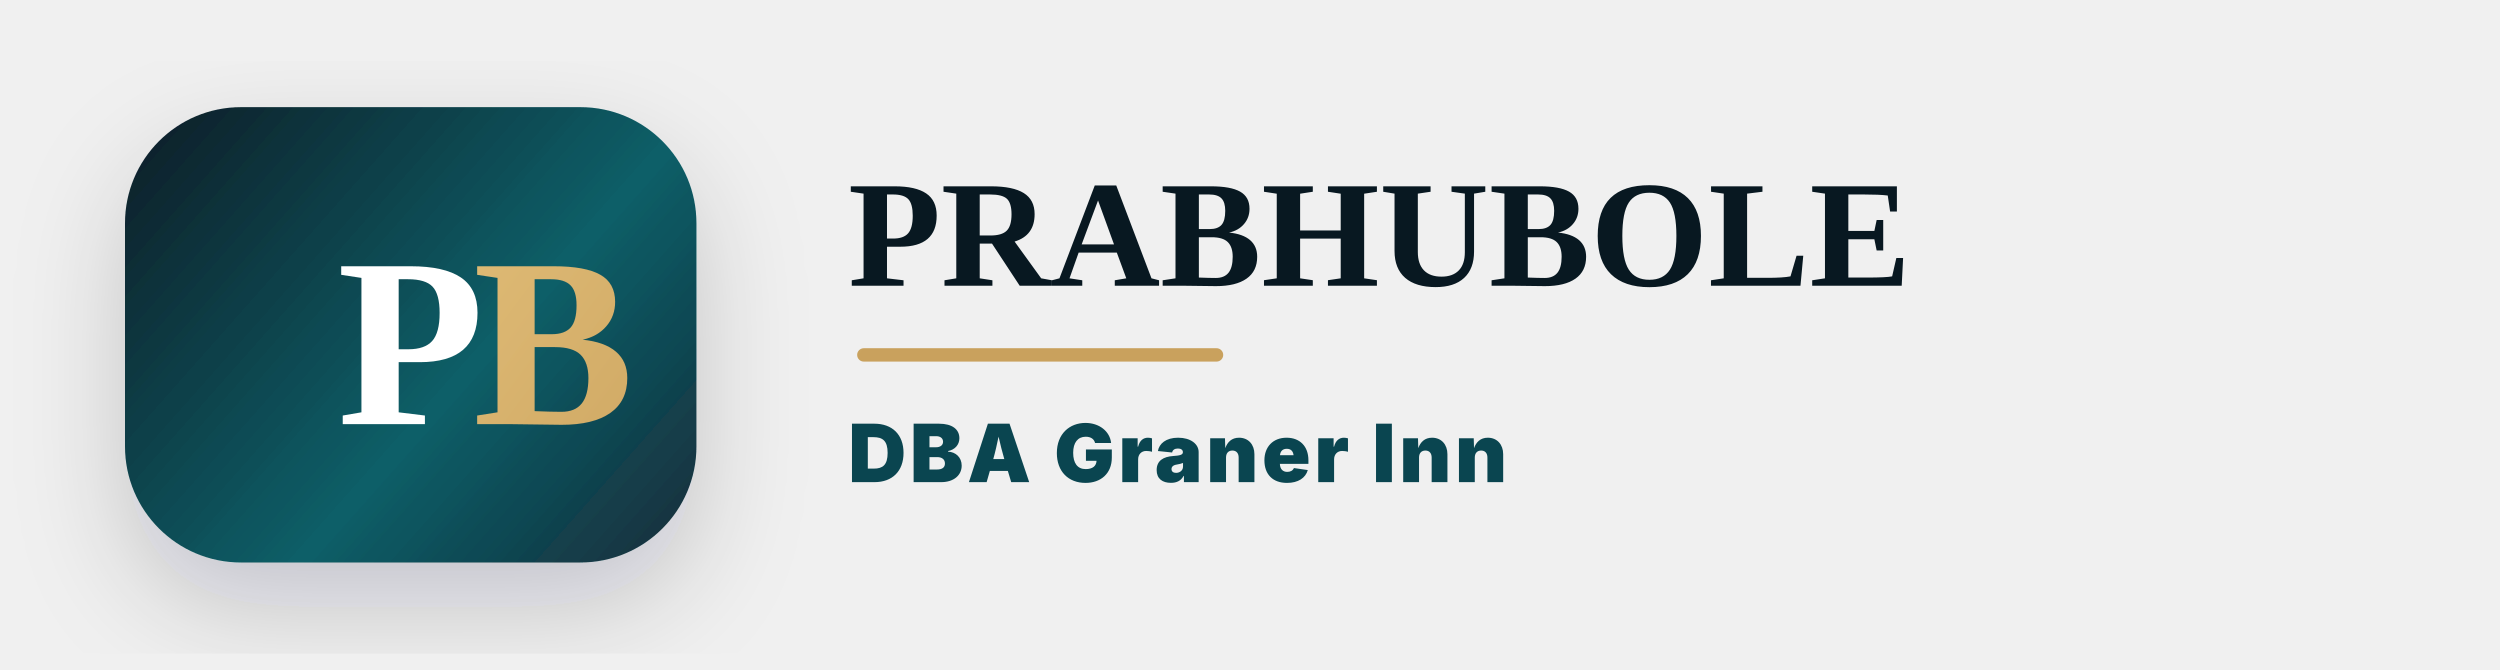
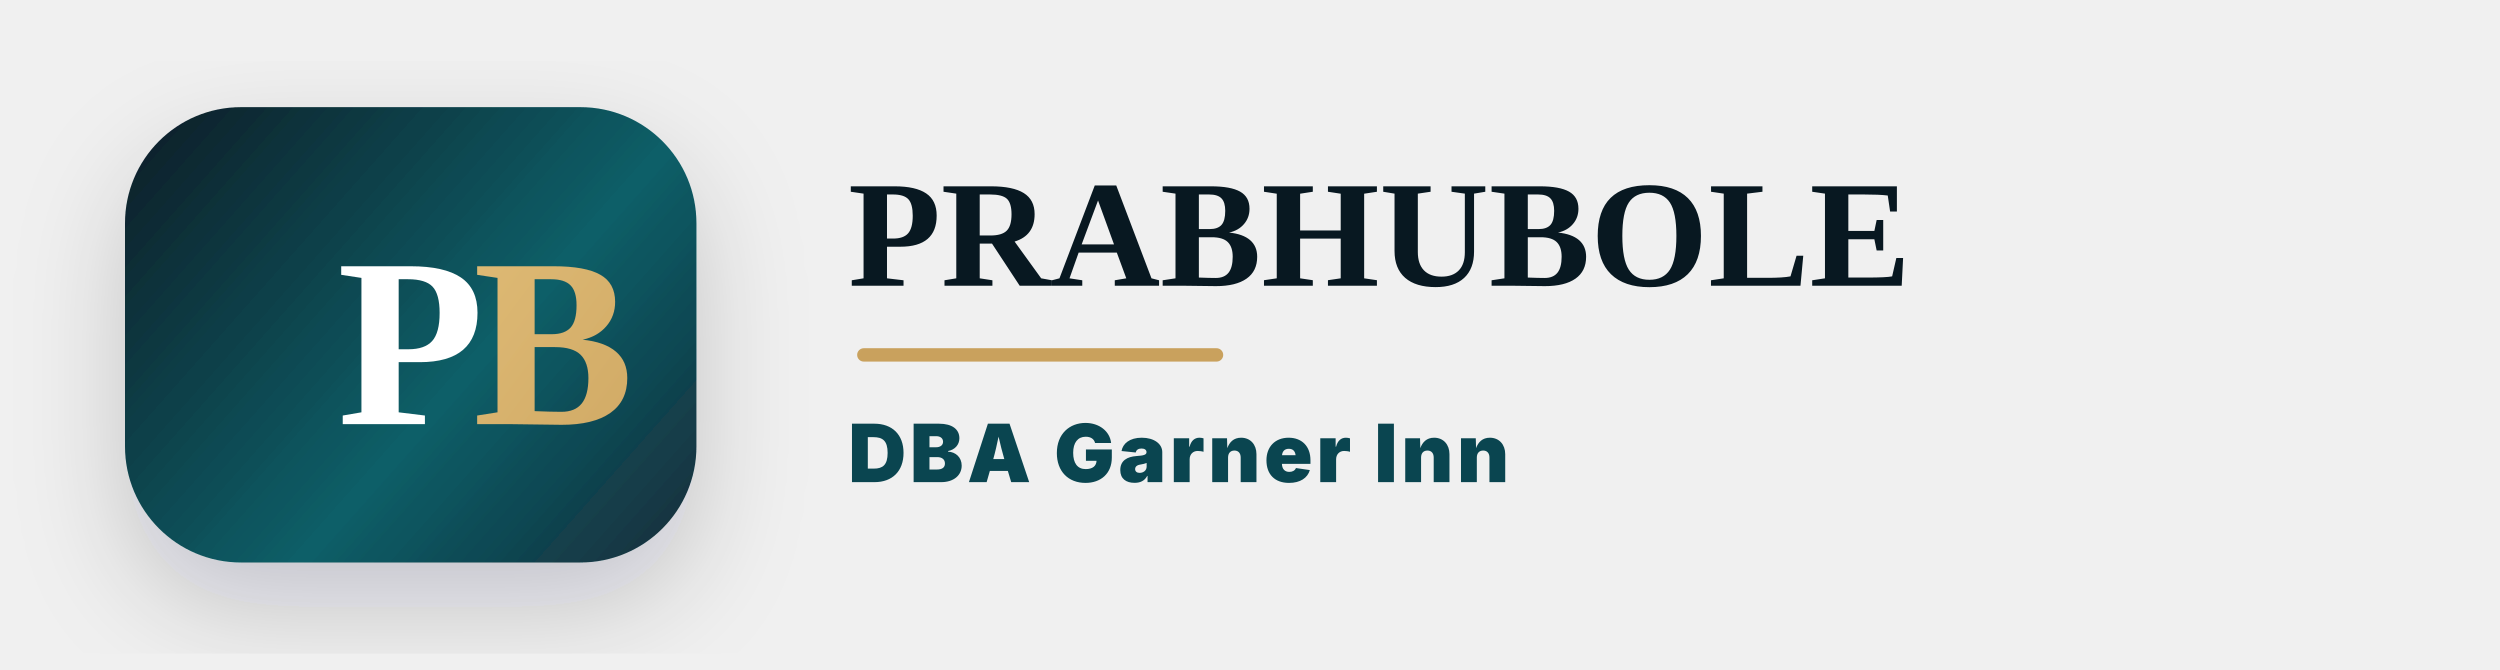
<svg xmlns="http://www.w3.org/2000/svg" viewBox="0 0 560 150" role="img" aria-labelledby="title desc">
  <defs>
    <linearGradient id="monogramGradient" x1="22" y1="22" x2="146" y2="132" gradientUnits="userSpaceOnUse">
      <stop offset="0" stop-color="#081821" />
      <stop offset="0.62" stop-color="#0f5f68" />
      <stop offset="1" stop-color="#132f3c" />
    </linearGradient>
    <linearGradient id="goldGradient" x1="28" y1="28" x2="160" y2="126" gradientUnits="userSpaceOnUse">
      <stop offset="0" stop-color="#f2d18a" />
      <stop offset="1" stop-color="#c9a15d" />
    </linearGradient>
    <filter id="logoShadow" x="-20%" y="-20%" width="140%" height="140%">
      <feDropShadow dx="0" dy="10" stdDeviation="12" flood-color="#081821" flood-opacity="0.18" />
    </filter>
  </defs>
  <g filter="url(#logoShadow)">
    <rect x="28" y="24" width="128" height="102" rx="26" fill="url(#monogramGradient)" />
    <text x="92" y="95" text-anchor="middle" font-family="Georgia, 'Times New Roman', serif" font-size="54" font-weight="800" fill="#ffffff">P</text>
    <text x="124" y="95" text-anchor="middle" font-family="Georgia, 'Times New Roman', serif" font-size="54" font-weight="800" fill="url(#goldGradient)">B</text>
  </g>
  <g>
    <text x="190" y="64" font-family="Georgia, 'Times New Roman', serif" font-size="34" font-weight="700" fill="#081821">PRABHUBOLE</text>
    <rect x="192" y="78" width="82" height="3" rx="1.5" fill="url(#goldGradient)" />
-     <text x="190" y="108" font-family="Inter, Arial, sans-serif" font-size="18" font-weight="900" letter-spacing="0.8" fill="#0a4550">DBA Graner Inn</text>
+     <text x="190" y="108" font-family="Inter, Arial, sans-serif" font-size="18" font-weight="900" letter-spacing="0.8" fill="#0a4550">DBA Garner Inn</text>
  </g>
</svg>
